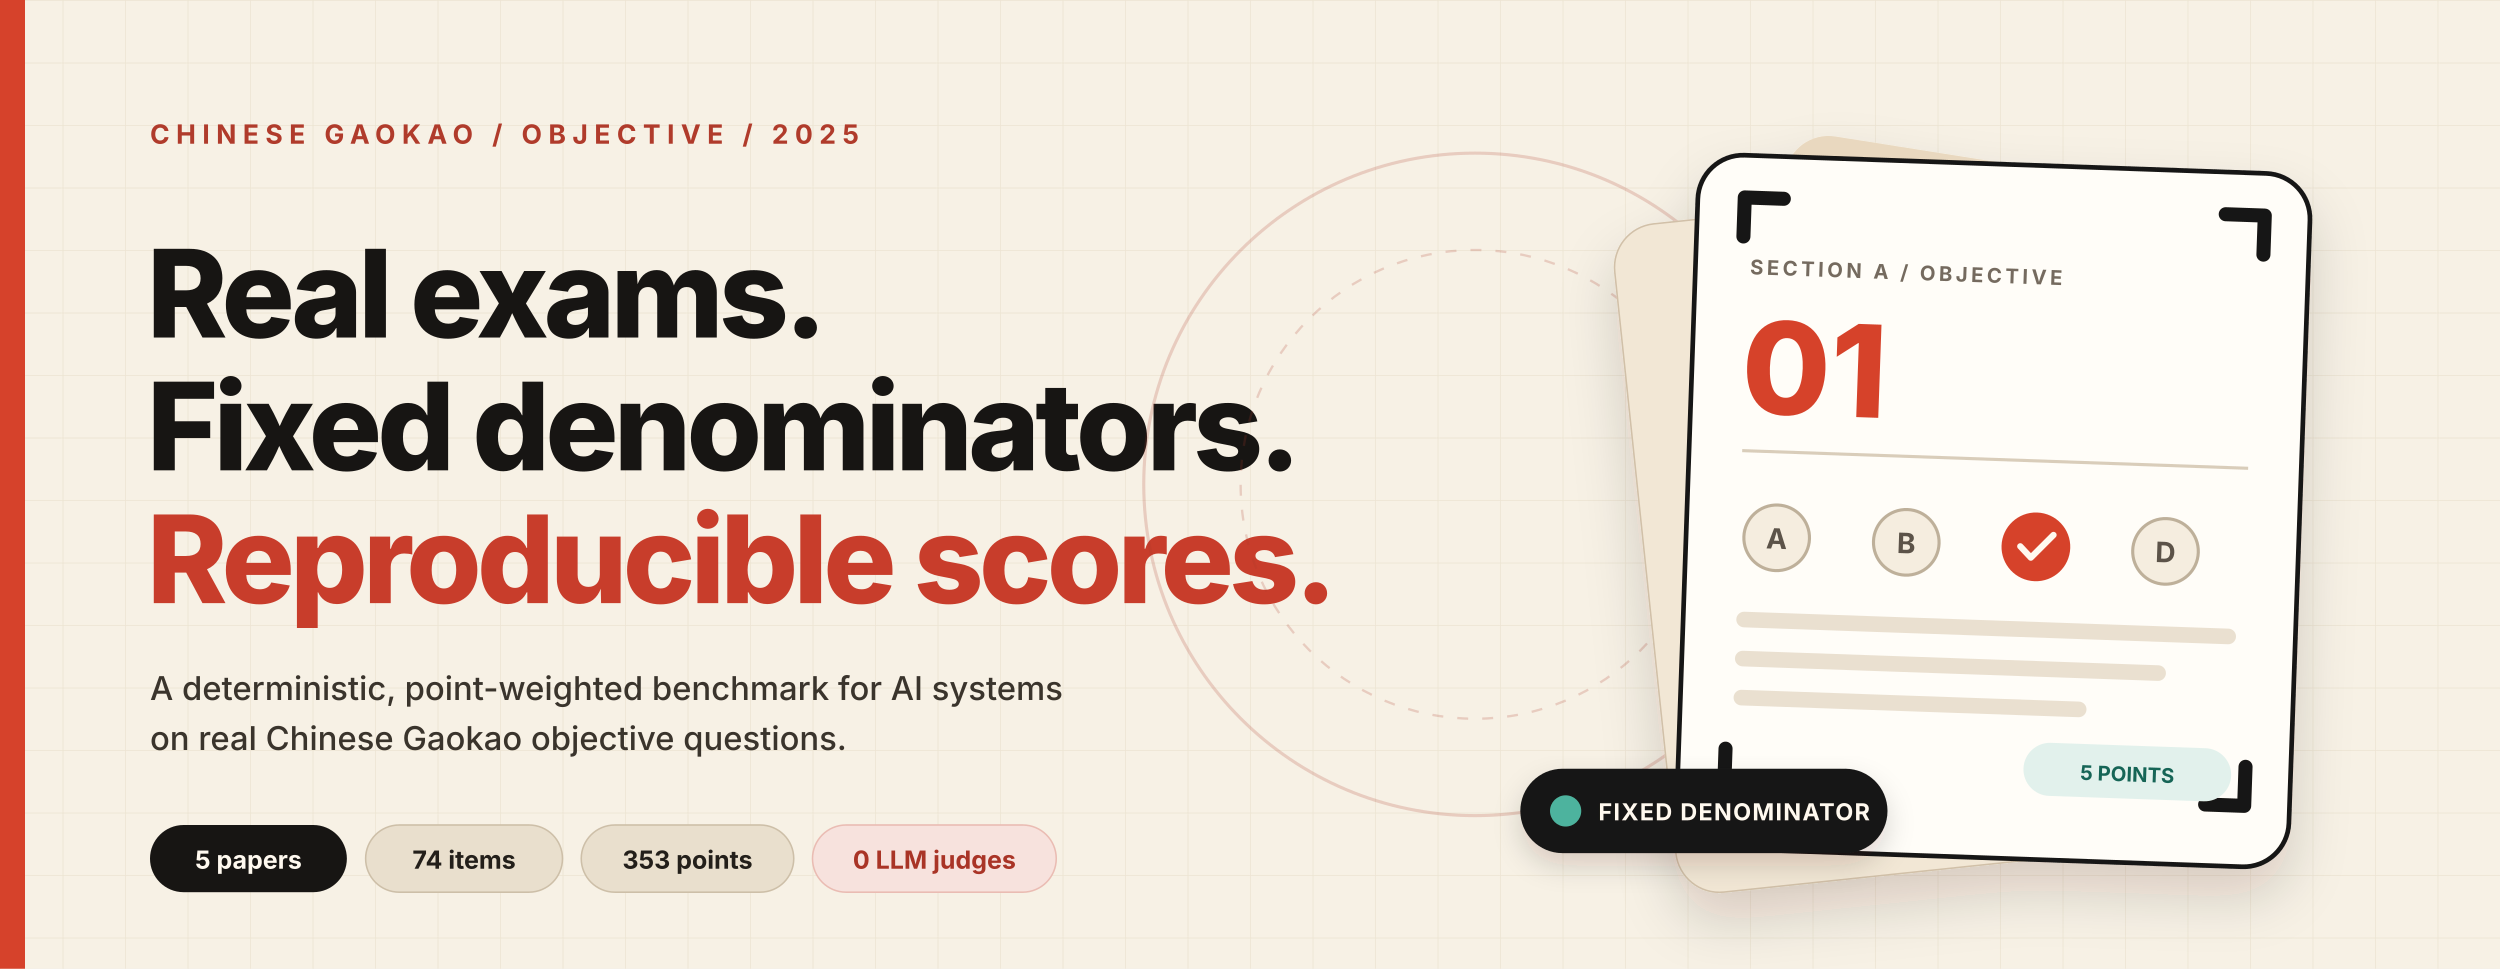
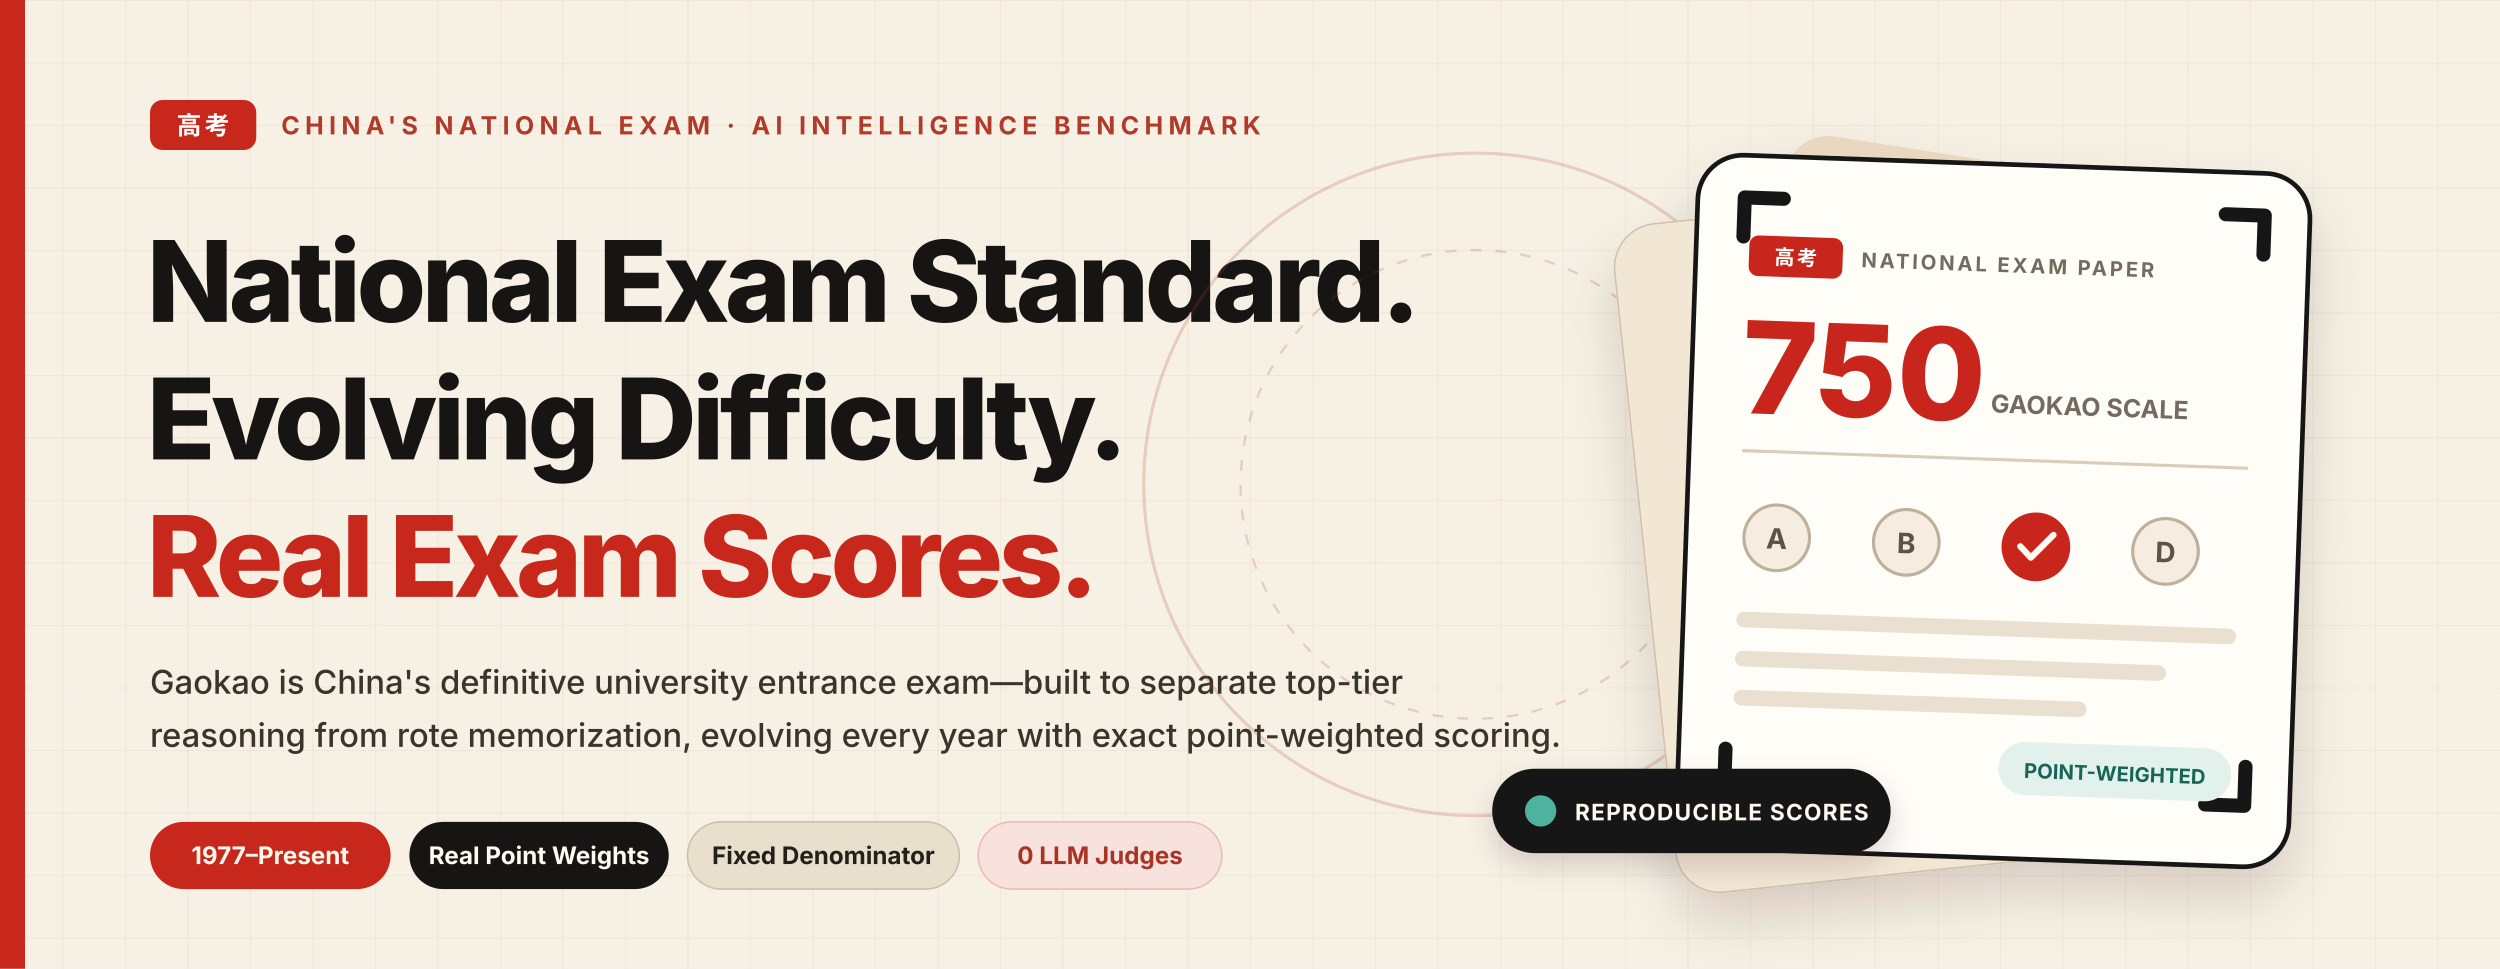
<svg xmlns="http://www.w3.org/2000/svg" width="1600" height="620" viewBox="0 0 1600 620" role="img" aria-labelledby="title desc">
  <defs>
    <pattern id="grid" width="40" height="40" patternUnits="userSpaceOnUse">
      <path d="M40 0H0V40" fill="none" stroke="#E7DCC8" stroke-width="1" />
    </pattern>
    <filter id="cardShadow" x="-20%" y="-20%" width="150%" height="160%">
      <feDropShadow dx="0" dy="18" stdDeviation="18" flood-color="#2A1D10" flood-opacity="0.16" />
    </filter>
    <filter id="badgeShadow" x="-30%" y="-30%" width="170%" height="180%">
      <feDropShadow dx="0" dy="8" stdDeviation="9" flood-color="#2A1D10" flood-opacity="0.16" />
    </filter>
  </defs>
  <rect width="1600" height="620" fill="#F7F1E5" />
  <rect width="1600" height="620" fill="url(#grid)" opacity="0.62" />
-   <rect x="0" y="0" width="16" height="620" fill="#D6422B" />
-   <text x="96" y="92" fill="#B03B2B" font-family="Inter, 'SF Pro Text', 'Segoe UI', 'Noto Sans', sans-serif" font-size="17" font-weight="750" letter-spacing="4.1">CHINESE GAOKAO / OBJECTIVE / 2025</text>
-   <text x="94" y="216" fill="#171513" font-family="Inter, 'SF Pro Display', 'Segoe UI', 'Noto Sans', sans-serif" font-size="78" font-weight="820" letter-spacing="-3">Real exams.</text>
-   <text x="94" y="301" fill="#171513" font-family="Inter, 'SF Pro Display', 'Segoe UI', 'Noto Sans', sans-serif" font-size="78" font-weight="820" letter-spacing="-3">Fixed denominators.</text>
-   <text x="94" y="386" fill="#C83D2B" font-family="Inter, 'SF Pro Display', 'Segoe UI', 'Noto Sans', sans-serif" font-size="78" font-weight="820" letter-spacing="-3">Reproducible scores.</text>
-   <text x="96" y="448" fill="#3A342C" font-family="Inter, 'SF Pro Text', 'Segoe UI', 'Noto Sans', sans-serif" font-size="21" font-weight="500">A deterministic, point-weighted benchmark for AI systems</text>
-   <text x="96" y="480" fill="#3A342C" font-family="Inter, 'SF Pro Text', 'Segoe UI', 'Noto Sans', sans-serif" font-size="21" font-weight="500">on real Chinese Gaokao objective questions.</text>
-   <g font-family="Inter, 'SF Pro Text', 'Segoe UI', 'Noto Sans', sans-serif" font-size="16" font-weight="700">
-     <rect x="96" y="528" width="126" height="43" rx="21.5" fill="#171513" />
-     <text x="159" y="556" fill="#FFF9EF" text-anchor="middle">5 papers</text>
-     <rect x="234" y="528" width="126" height="43" rx="21.5" fill="#E9DFCD" stroke="#CDBFA8" />
-     <text x="297" y="556" fill="#231F1A" text-anchor="middle">74 items</text>
-     <rect x="372" y="528" width="136" height="43" rx="21.5" fill="#E9DFCD" stroke="#CDBFA8" />
-     <text x="440" y="556" fill="#231F1A" text-anchor="middle">353 points</text>
-     <rect x="520" y="528" width="156" height="43" rx="21.5" fill="#F7E2DD" stroke="#EABCB3" />
-     <text x="598" y="556" fill="#A93426" text-anchor="middle">0 LLM judges</text>
+   <rect x="0" y="0" width="16" height="620" fill="#C8281C" />
+   <g>
+     <rect x="96" y="64" width="68" height="32" rx="8" fill="#C8281C" />
+     <text x="130" y="86" fill="#FFFFFF" font-family="'PingFang SC', 'Noto Sans SC', 'Microsoft YaHei', sans-serif" font-size="16" font-weight="800" text-anchor="middle" letter-spacing="2">高考</text>
+     <text x="180" y="86" fill="#B03B2B" font-family="Inter, 'SF Pro Text', 'Segoe UI', 'Noto Sans', sans-serif" font-size="16" font-weight="750" letter-spacing="3.4">CHINA'S NATIONAL EXAM · AI INTELLIGENCE BENCHMARK</text>
+   </g>
+   <text x="94" y="206" fill="#171513" font-family="Inter, 'SF Pro Display', 'Segoe UI', 'Noto Sans', sans-serif" font-size="72" font-weight="820" letter-spacing="-2.8">National Exam Standard.</text>
+   <text x="94" y="294" fill="#171513" font-family="Inter, 'SF Pro Display', 'Segoe UI', 'Noto Sans', sans-serif" font-size="72" font-weight="820" letter-spacing="-2.8">Evolving Difficulty.</text>
+   <text x="94" y="382" fill="#C8281C" font-family="Inter, 'SF Pro Display', 'Segoe UI', 'Noto Sans', sans-serif" font-size="72" font-weight="820" letter-spacing="-2.8">Real Exam Scores.</text>
+   <text x="96" y="444" fill="#3A342C" font-family="Inter, 'SF Pro Text', 'Segoe UI', 'Noto Sans', sans-serif" font-size="21" font-weight="500">Gaokao is China's definitive university entrance exam—built to separate top-tier</text>
+   <text x="96" y="478" fill="#3A342C" font-family="Inter, 'SF Pro Text', 'Segoe UI', 'Noto Sans', sans-serif" font-size="21" font-weight="500">reasoning from rote memorization, evolving every year with exact point-weighted scoring.</text>
+   <g font-family="Inter, 'SF Pro Text', 'Segoe UI', 'Noto Sans', sans-serif" font-size="15.5" font-weight="700">
+     <rect x="96" y="526" width="154" height="43" rx="21.5" fill="#C8281C" />
+     <text x="173" y="553" fill="#FFF9EF" text-anchor="middle">1977–Present</text>
+     <rect x="262" y="526" width="166" height="43" rx="21.5" fill="#171513" />
+     <text x="345" y="553" fill="#FFF9EF" text-anchor="middle">Real Point Weights</text>
+     <rect x="440" y="526" width="174" height="43" rx="21.5" fill="#E9DFCD" stroke="#CDBFA8" />
+     <text x="527" y="553" fill="#231F1A" text-anchor="middle">Fixed Denominator</text>
+     <rect x="626" y="526" width="156" height="43" rx="21.5" fill="#F7E2DD" stroke="#EABCB3" />
+     <text x="704" y="553" fill="#A93426" text-anchor="middle">0 LLM Judges</text>
  </g>
  <g opacity="0.20">
    <circle cx="944" cy="310" r="212" fill="none" stroke="#A93628" stroke-width="2" />
    <circle cx="944" cy="310" r="150" fill="none" stroke="#A93628" stroke-width="1.5" stroke-dasharray="7 9" />
  </g>
  <g filter="url(#cardShadow)">
    <rect x="1112" y="107" width="340" height="420" rx="28" fill="#E9D8BF" transform="rotate(9 1282 317)" />
    <rect x="1052" y="126" width="365" height="430" rx="28" fill="#F2E7D5" stroke="#D1C0A8" transform="rotate(-6 1234 341)" />
    <g transform="rotate(2 1275 320)">
      <rect x="1080" y="105" width="392" height="444" rx="29" fill="#FFFDF8" stroke="#171513" stroke-width="3" />
      <path d="M1110 157V132H1135" fill="none" stroke="#171513" stroke-width="9" stroke-linecap="round" stroke-linejoin="round" />
      <path d="M1418 132H1443V157" fill="none" stroke="#171513" stroke-width="9" stroke-linecap="round" stroke-linejoin="round" />
      <path d="M1110 485V510H1135" fill="none" stroke="#171513" stroke-width="9" stroke-linecap="round" stroke-linejoin="round" />
      <path d="M1443 485V510H1418" fill="none" stroke="#171513" stroke-width="9" stroke-linecap="round" stroke-linejoin="round" />
-       <text x="1115" y="181" fill="#746B5E" font-family="Inter, 'SF Pro Text', 'Segoe UI', 'Noto Sans', sans-serif" font-size="13" font-weight="750" letter-spacing="2.2">SECTION A / OBJECTIVE</text>
-       <text x="1112" y="270" fill="#D6422B" font-family="Inter, 'SF Pro Display', 'Segoe UI', 'Noto Sans', sans-serif" font-size="82" font-weight="800">01</text>
+       <rect x="1114" y="156" width="60" height="26" rx="6" fill="#C8281C" />
+       <text x="1144" y="174" fill="#FFFFFF" font-family="'PingFang SC', 'Noto Sans SC', 'Microsoft YaHei', sans-serif" font-size="13" font-weight="800" text-anchor="middle" letter-spacing="1.5">高考</text>
+       <text x="1186" y="174" fill="#746B5E" font-family="Inter, 'SF Pro Text', 'Segoe UI', 'Noto Sans', sans-serif" font-size="13" font-weight="750" letter-spacing="1.8">NATIONAL EXAM PAPER</text>
+       <text x="1112" y="270" fill="#C8281C" font-family="Inter, 'SF Pro Display', 'Segoe UI', 'Noto Sans', sans-serif" font-size="82" font-weight="800">750</text>
+       <text x="1272" y="264" fill="#746B5E" font-family="Inter, 'SF Pro Text', 'Segoe UI', 'Noto Sans', sans-serif" font-size="16" font-weight="750">GAOKAO SCALE</text>
      <line x1="1114" y1="294" x2="1438" y2="294" stroke="#D9CDBA" stroke-width="2" />
      <g font-family="Inter, 'SF Pro Text', 'Segoe UI', 'Noto Sans', sans-serif" font-size="18" font-weight="750">
        <circle cx="1138" cy="349" r="21" fill="#F5EDDF" stroke="#BEB09A" stroke-width="2" />
        <text x="1138" y="356" fill="#5B5348" text-anchor="middle">A</text>
        <circle cx="1221" cy="349" r="21" fill="#F5EDDF" stroke="#BEB09A" stroke-width="2" />
        <text x="1221" y="356" fill="#5B5348" text-anchor="middle">B</text>
-         <circle cx="1304" cy="349" r="22" fill="#D6422B" />
+         <circle cx="1304" cy="349" r="22" fill="#C8281C" />
        <path d="M1294 349L1301 356L1315 341" fill="none" stroke="#FFF9EF" stroke-width="4" stroke-linecap="round" stroke-linejoin="round" />
        <circle cx="1387" cy="349" r="21" fill="#F5EDDF" stroke="#BEB09A" stroke-width="2" />
        <text x="1387" y="356" fill="#5B5348" text-anchor="middle">D</text>
      </g>
      <rect x="1114" y="397" width="320" height="10" rx="5" fill="#EAE0D0" />
      <rect x="1114" y="422" width="276" height="10" rx="5" fill="#EAE0D0" />
      <rect x="1114" y="447" width="226" height="10" rx="5" fill="#EAE0D0" />
-       <rect x="1301" y="474" width="133" height="34" rx="17" fill="#E2F1EC" />
-       <text x="1367.5" y="497" fill="#176557" font-family="Inter, 'SF Pro Text', 'Segoe UI', 'Noto Sans', sans-serif" font-size="13" font-weight="750" text-anchor="middle">5 POINTS</text>
+       <rect x="1285" y="474" width="149" height="34" rx="17" fill="#E2F1EC" />
+       <text x="1359.5" y="497" fill="#176557" font-family="Inter, 'SF Pro Text', 'Segoe UI', 'Noto Sans', sans-serif" font-size="13" font-weight="750" text-anchor="middle">POINT-WEIGHTED</text>
    </g>
  </g>
  <g filter="url(#badgeShadow)">
-     <rect x="973" y="492" width="235" height="54" rx="27" fill="#171513" />
-     <circle cx="1002" cy="519" r="10" fill="#4DB39E" />
-     <text x="1023" y="525" fill="#FFF9EF" font-family="Inter, 'SF Pro Text', 'Segoe UI', 'Noto Sans', sans-serif" font-size="15" font-weight="750" letter-spacing="0.8">FIXED DENOMINATOR</text>
+     <rect x="955" y="492" width="255" height="54" rx="27" fill="#171513" />
+     <circle cx="986" cy="519" r="10" fill="#4DB39E" />
+     <text x="1008" y="525" fill="#FFF9EF" font-family="Inter, 'SF Pro Text', 'Segoe UI', 'Noto Sans', sans-serif" font-size="14.5" font-weight="750" letter-spacing="0.8">REPRODUCIBLE SCORES</text>
  </g>
</svg>
